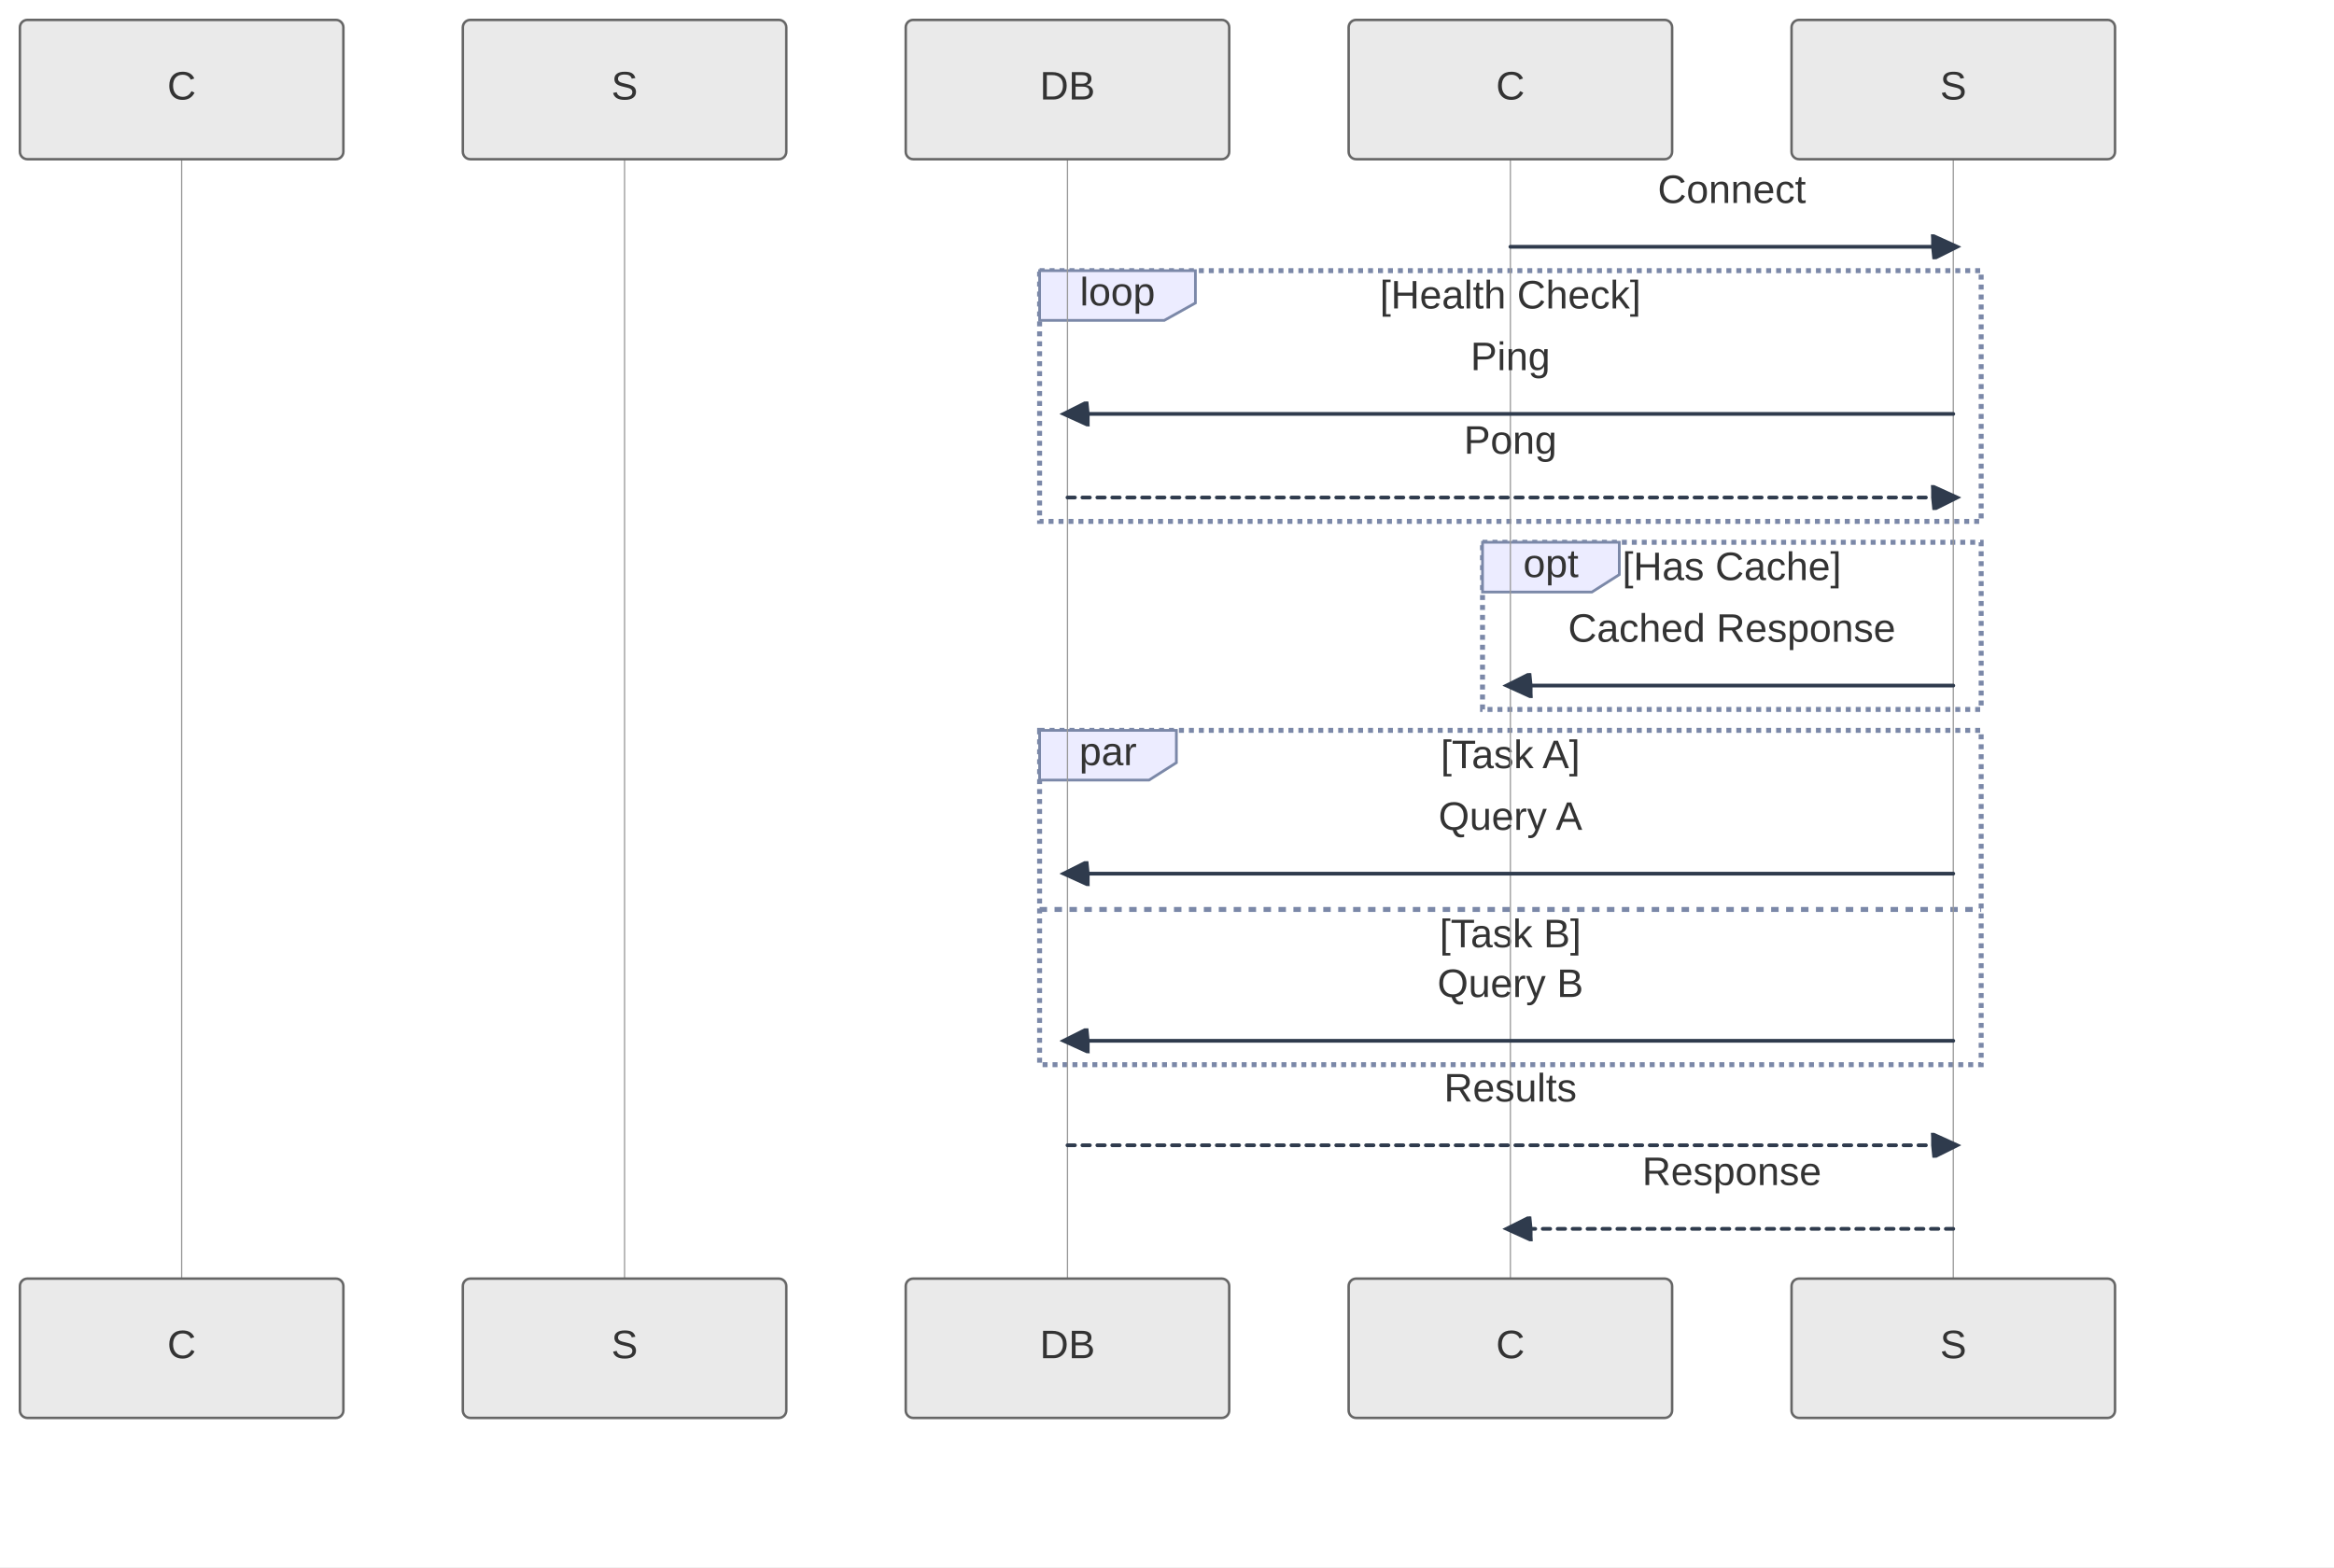
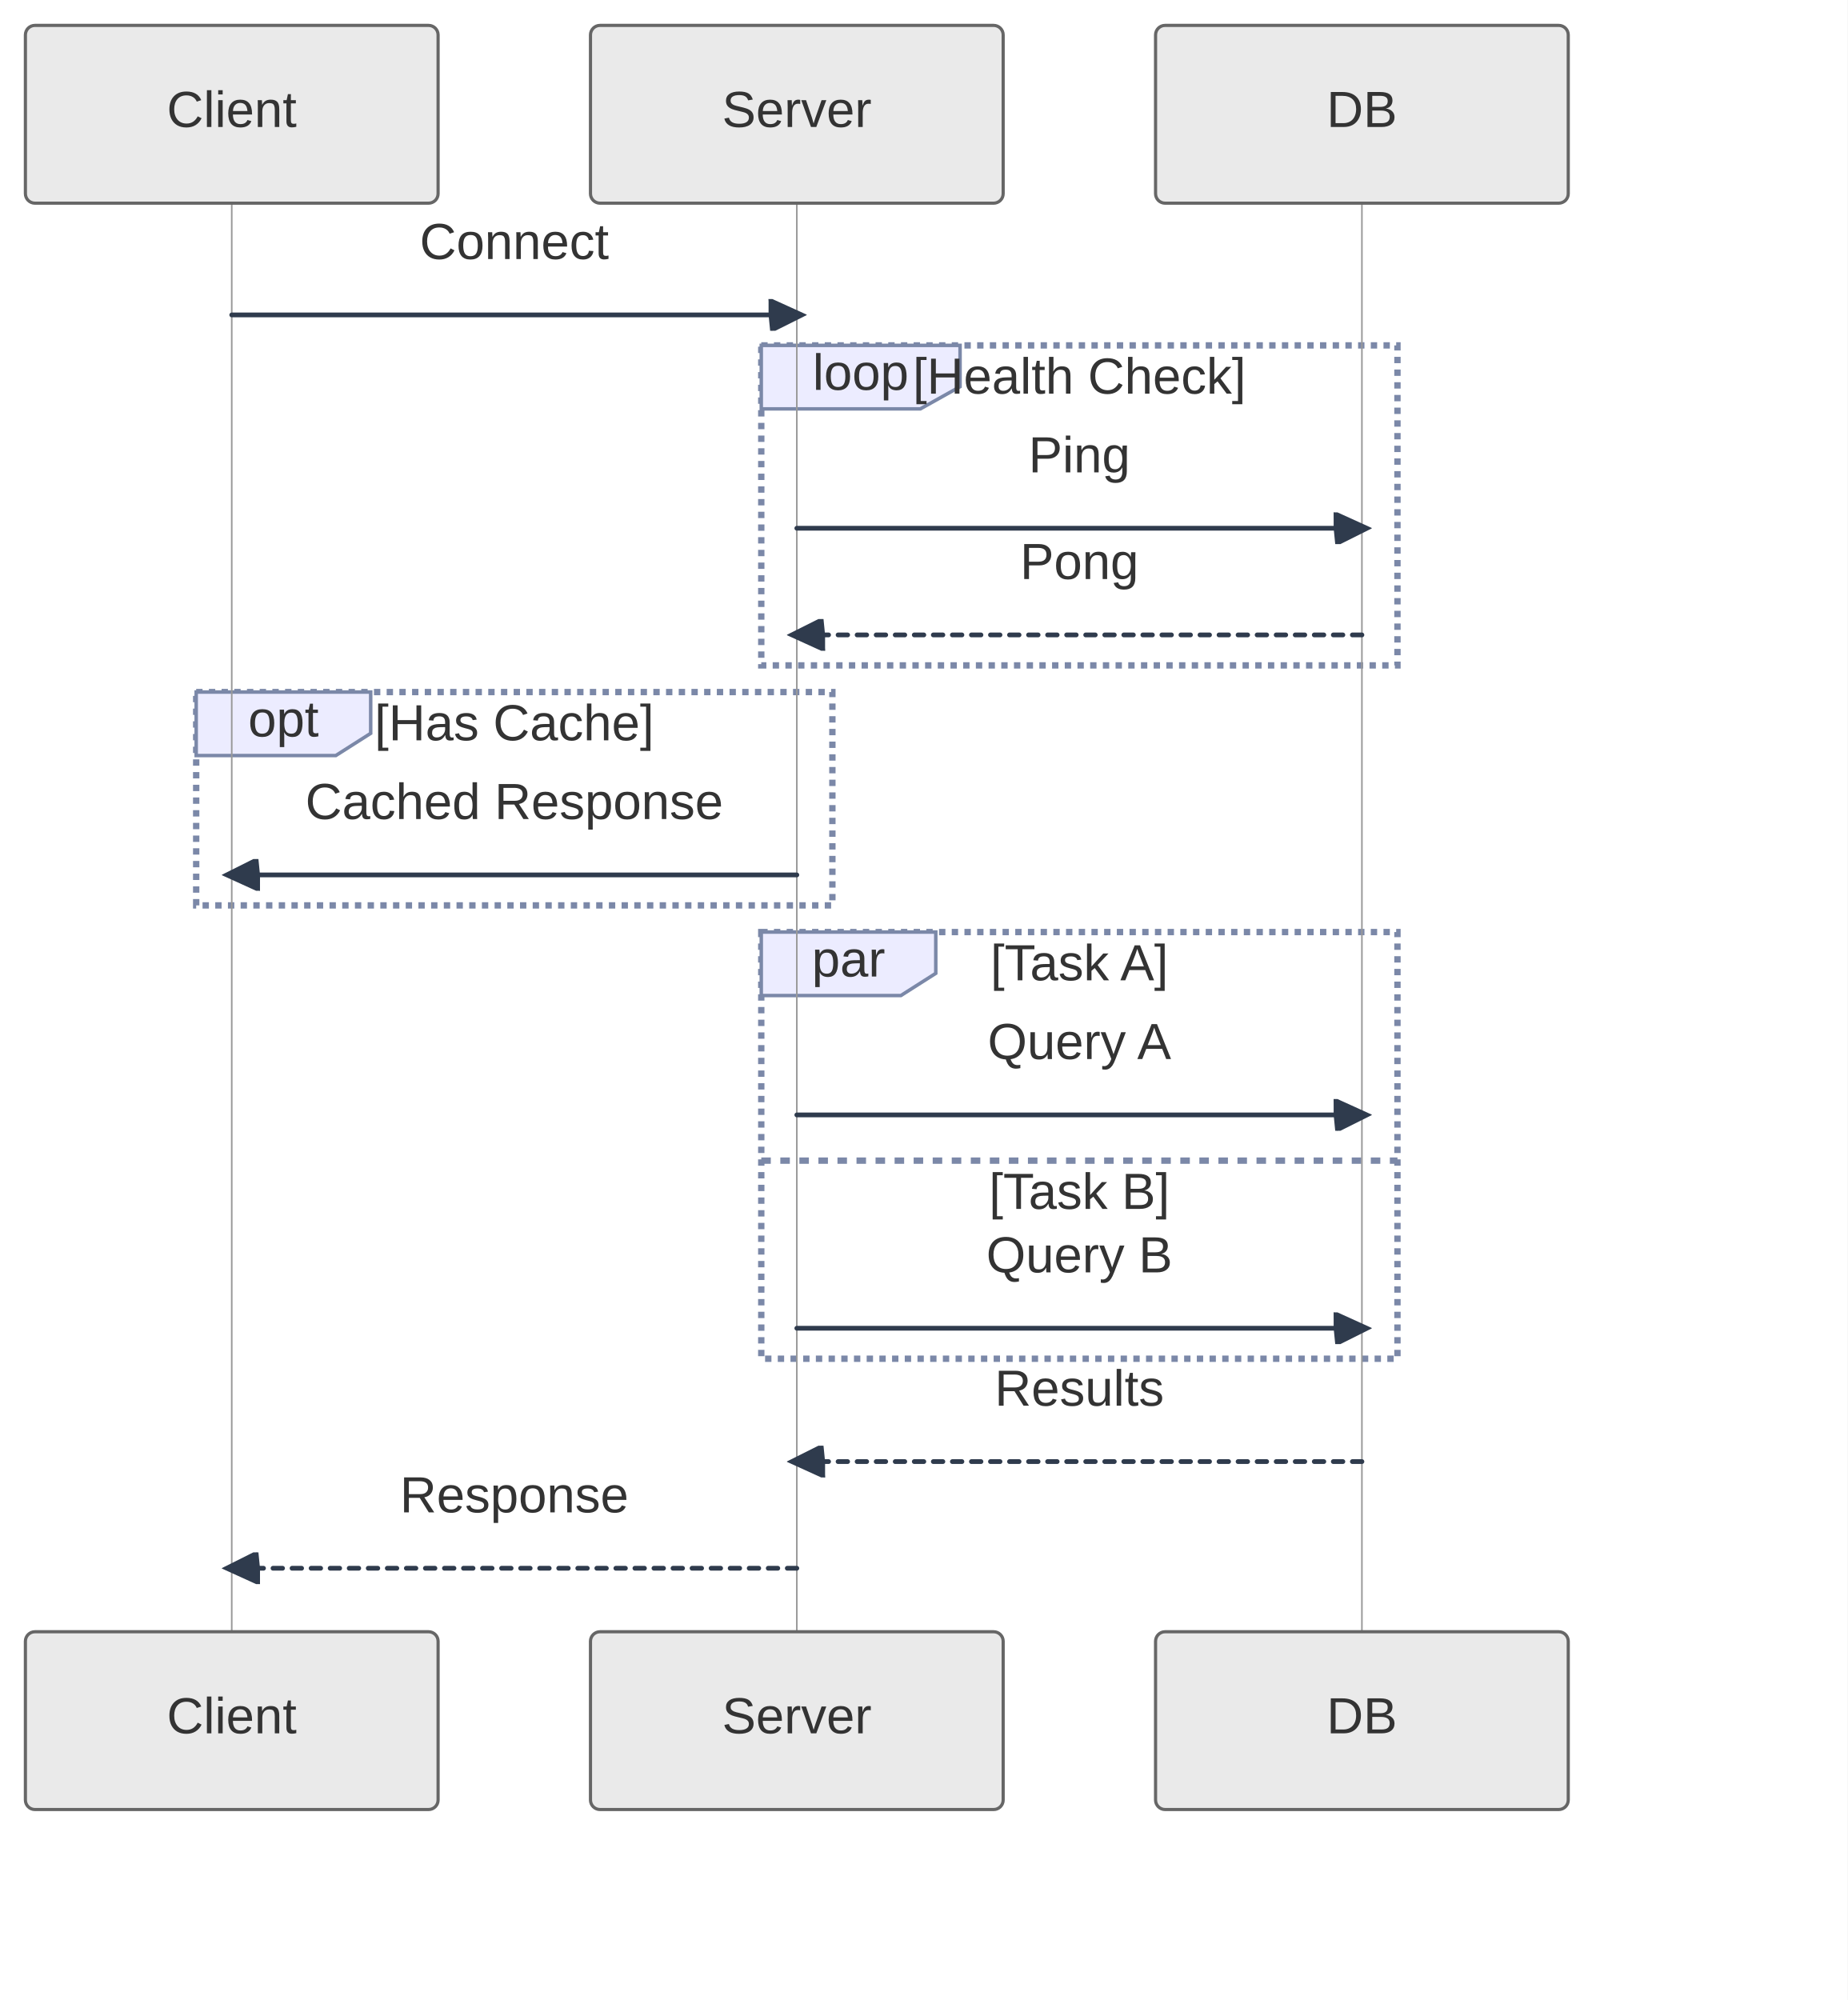
- <svg xmlns="http://www.w3.org/2000/svg" width="938" height="630" viewBox="0 0 938 630">
-   <rect x="0" y="0" width="938" height="630" fill="#FFFFFF" />
+ <svg xmlns="http://www.w3.org/2000/svg" width="582" height="630" viewBox="0 0 582 630">
+   <rect x="0" y="0" width="582" height="630" fill="#FFFFFF" />
  <defs>
    <marker id="arrow-0" viewBox="0 0 10 10" refX="5" refY="5" markerUnits="userSpaceOnUse" markerWidth="8" markerHeight="8" orient="auto">
      <path d="M 0 0 L 10 5 L 0 10 z" fill="#2F3B4D" stroke="#2F3B4D" stroke-width="1" stroke-dasharray="1,0" />
    </marker>
    <marker id="arrow-start-0" viewBox="0 0 10 10" refX="4.5" refY="5" markerUnits="userSpaceOnUse" markerWidth="8" markerHeight="8" orient="auto">
      <path d="M 0 5 L 10 10 L 10 0 z" fill="#2F3B4D" stroke="#2F3B4D" stroke-width="1" stroke-dasharray="1,0" />
    </marker>
    <marker id="arrow-seq-0" viewBox="-1 0 12 10" refX="7.9" refY="5" markerUnits="userSpaceOnUse" markerWidth="12" markerHeight="12" orient="auto-start-reverse">
      <path d="M -1 0 L 10 5 L 0 10 z" fill="#2F3B4D" stroke="#2F3B4D" stroke-width="1" stroke-dasharray="1,0" />
    </marker>
    <marker id="arrow-start-seq-0" viewBox="-1 0 12 10" refX="2.1" refY="5" markerUnits="userSpaceOnUse" markerWidth="12" markerHeight="12" orient="auto">
      <path d="M 11 0 L 0 5 L 11 10 z" fill="#2F3B4D" stroke="#2F3B4D" stroke-width="1" stroke-dasharray="1,0" />
    </marker>
  </defs>
-   <rect x="417.80" y="108.80" width="378.40" height="100.80" fill="none" stroke="#7B88A8" stroke-width="2.0" stroke-dasharray="2 2" />
-   <polygon points="417.80,108.80 480.42,108.80 480.42,121.80 467.90,128.80 417.80,128.80" fill="#ECECFF" stroke="#7B88A8" stroke-width="1.1" />
-   <text x="449.11" y="122.80" text-anchor="middle" font-family="'trebuchet ms', verdana, arial, sans-serif" font-size="16" fill="#333333">
-     <tspan x="449.11" dy="0.00">loop</tspan>
+   <rect x="239.80" y="108.80" width="200.40" height="100.80" fill="none" stroke="#7B88A8" stroke-width="2.0" stroke-dasharray="2 2" />
+   <polygon points="239.80,108.80 302.42,108.80 302.42,121.80 289.90,128.80 239.80,128.80" fill="#ECECFF" stroke="#7B88A8" stroke-width="1.1" />
+   <text x="271.11" y="122.80" text-anchor="middle" font-family="'trebuchet ms', verdana, arial, sans-serif" font-size="16" fill="#333333">
+     <tspan x="271.11" dy="0.00">loop</tspan>
  </text>
-   <text x="607.00" y="124.00" text-anchor="middle" font-family="'trebuchet ms', verdana, arial, sans-serif" font-size="16" fill="#333333">
-     <tspan x="607.00" dy="0.00">[Health Check]</tspan>
+   <text x="340.00" y="124.00" text-anchor="middle" font-family="'trebuchet ms', verdana, arial, sans-serif" font-size="16" fill="#333333">
+     <tspan x="340.00" dy="0.00">[Health Check]</tspan>
  </text>
-   <rect x="595.80" y="218.00" width="200.40" height="67.20" fill="none" stroke="#7B88A8" stroke-width="2.0" stroke-dasharray="2 2" />
-   <polygon points="595.80,218.00 650.77,218.00 650.77,231.00 639.77,238.00 595.80,238.00" fill="#ECECFF" stroke="#7B88A8" stroke-width="1.1" />
-   <text x="623.28" y="232.00" text-anchor="middle" font-family="'trebuchet ms', verdana, arial, sans-serif" font-size="16" fill="#333333">
-     <tspan x="623.28" dy="0.00">opt</tspan>
+   <rect x="61.80" y="218.00" width="200.40" height="67.20" fill="none" stroke="#7B88A8" stroke-width="2.0" stroke-dasharray="2 2" />
+   <polygon points="61.80,218.00 116.77,218.00 116.77,231.00 105.77,238.00 61.80,238.00" fill="#ECECFF" stroke="#7B88A8" stroke-width="1.1" />
+   <text x="89.28" y="232.00" text-anchor="middle" font-family="'trebuchet ms', verdana, arial, sans-serif" font-size="16" fill="#333333">
+     <tspan x="89.28" dy="0.00">opt</tspan>
  </text>
-   <text x="696.00" y="233.20" text-anchor="middle" font-family="'trebuchet ms', verdana, arial, sans-serif" font-size="16" fill="#333333">
-     <tspan x="696.00" dy="0.00">[Has Cache]</tspan>
+   <text x="162.00" y="233.20" text-anchor="middle" font-family="'trebuchet ms', verdana, arial, sans-serif" font-size="16" fill="#333333">
+     <tspan x="162.00" dy="0.00">[Has Cache]</tspan>
  </text>
-   <rect x="417.80" y="293.60" width="378.40" height="134.40" fill="none" stroke="#7B88A8" stroke-width="2.0" stroke-dasharray="2 2" />
-   <line x1="417.80" y1="365.60" x2="796.20" y2="365.60" stroke="#7B88A8" stroke-width="2.0" stroke-dasharray="3 3" />
-   <polygon points="417.80,293.60 472.77,293.60 472.77,306.60 461.77,313.60 417.80,313.60" fill="#ECECFF" stroke="#7B88A8" stroke-width="1.1" />
-   <text x="445.28" y="307.60" text-anchor="middle" font-family="'trebuchet ms', verdana, arial, sans-serif" font-size="16" fill="#333333">
-     <tspan x="445.28" dy="0.00">par</tspan>
+   <rect x="239.80" y="293.60" width="200.40" height="134.40" fill="none" stroke="#7B88A8" stroke-width="2.0" stroke-dasharray="2 2" />
+   <line x1="239.80" y1="365.60" x2="440.20" y2="365.60" stroke="#7B88A8" stroke-width="2.0" stroke-dasharray="3 3" />
+   <polygon points="239.80,293.60 294.77,293.60 294.77,306.60 283.77,313.60 239.80,313.60" fill="#ECECFF" stroke="#7B88A8" stroke-width="1.1" />
+   <text x="267.28" y="307.60" text-anchor="middle" font-family="'trebuchet ms', verdana, arial, sans-serif" font-size="16" fill="#333333">
+     <tspan x="267.28" dy="0.00">par</tspan>
  </text>
-   <text x="607.00" y="308.80" text-anchor="middle" font-family="'trebuchet ms', verdana, arial, sans-serif" font-size="16" fill="#333333">
-     <tspan x="607.00" dy="0.00">[Task A]</tspan>
+   <text x="340.00" y="308.80" text-anchor="middle" font-family="'trebuchet ms', verdana, arial, sans-serif" font-size="16" fill="#333333">
+     <tspan x="340.00" dy="0.00">[Task A]</tspan>
  </text>
-   <text x="607.00" y="380.80" text-anchor="middle" font-family="'trebuchet ms', verdana, arial, sans-serif" font-size="16" fill="#333333">
-     <tspan x="607.00" dy="0.00">[Task B]</tspan>
+   <text x="340.00" y="380.80" text-anchor="middle" font-family="'trebuchet ms', verdana, arial, sans-serif" font-size="16" fill="#333333">
+     <tspan x="340.00" dy="0.00">[Task B]</tspan>
  </text>
  <line x1="73.00" y1="64.00" x2="73.00" y2="514.00" stroke="#999999" stroke-width="0.5" />
  <line x1="251.00" y1="64.00" x2="251.00" y2="514.00" stroke="#999999" stroke-width="0.5" />
  <line x1="429.00" y1="64.00" x2="429.00" y2="514.00" stroke="#999999" stroke-width="0.5" />
-   <line x1="607.00" y1="64.00" x2="607.00" y2="514.00" stroke="#999999" stroke-width="0.5" />
-   <line x1="785.00" y1="64.00" x2="785.00" y2="514.00" stroke="#999999" stroke-width="0.5" />
-   <path d="M 607.000,99.200 L 785.000,99.200" fill="none" stroke="#2F3B4D" stroke-width="1.5" marker-end="url(#arrow-seq-0)" stroke-linecap="round" stroke-linejoin="round" />
-   <text x="696.00" y="81.60" text-anchor="middle" font-family="'trebuchet ms', verdana, arial, sans-serif" font-size="16" fill="#333333">
-     <tspan x="696.00" dy="0.00">Connect</tspan>
+   <path d="M 73.000,99.200 L 251.000,99.200" fill="none" stroke="#2F3B4D" stroke-width="1.5" marker-end="url(#arrow-seq-0)" stroke-linecap="round" stroke-linejoin="round" />
+   <text x="162.00" y="81.60" text-anchor="middle" font-family="'trebuchet ms', verdana, arial, sans-serif" font-size="16" fill="#333333">
+     <tspan x="162.00" dy="0.00">Connect</tspan>
  </text>
-   <path d="M 785.000,166.400 L 429.000,166.400" fill="none" stroke="#2F3B4D" stroke-width="1.5" marker-end="url(#arrow-seq-0)" stroke-linecap="round" stroke-linejoin="round" />
-   <text x="607.00" y="148.80" text-anchor="middle" font-family="'trebuchet ms', verdana, arial, sans-serif" font-size="16" fill="#333333">
-     <tspan x="607.00" dy="0.00">Ping</tspan>
+   <path d="M 251.000,166.400 L 429.000,166.400" fill="none" stroke="#2F3B4D" stroke-width="1.5" marker-end="url(#arrow-seq-0)" stroke-linecap="round" stroke-linejoin="round" />
+   <text x="340.00" y="148.80" text-anchor="middle" font-family="'trebuchet ms', verdana, arial, sans-serif" font-size="16" fill="#333333">
+     <tspan x="340.00" dy="0.00">Ping</tspan>
  </text>
-   <path d="M 429.000,200.000 L 785.000,200.000" fill="none" stroke="#2F3B4D" stroke-width="1.5" marker-end="url(#arrow-seq-0)" stroke-dasharray="3 3" stroke-linecap="round" stroke-linejoin="round" />
-   <text x="607.00" y="182.40" text-anchor="middle" font-family="'trebuchet ms', verdana, arial, sans-serif" font-size="16" fill="#333333">
-     <tspan x="607.00" dy="0.00">Pong</tspan>
+   <path d="M 429.000,200.000 L 251.000,200.000" fill="none" stroke="#2F3B4D" stroke-width="1.5" marker-end="url(#arrow-seq-0)" stroke-dasharray="3 3" stroke-linecap="round" stroke-linejoin="round" />
+   <text x="340.00" y="182.40" text-anchor="middle" font-family="'trebuchet ms', verdana, arial, sans-serif" font-size="16" fill="#333333">
+     <tspan x="340.00" dy="0.00">Pong</tspan>
  </text>
-   <path d="M 785.000,275.600 L 607.000,275.600" fill="none" stroke="#2F3B4D" stroke-width="1.5" marker-end="url(#arrow-seq-0)" stroke-linecap="round" stroke-linejoin="round" />
-   <text x="696.00" y="258.00" text-anchor="middle" font-family="'trebuchet ms', verdana, arial, sans-serif" font-size="16" fill="#333333">
-     <tspan x="696.00" dy="0.00">Cached Response</tspan>
+   <path d="M 251.000,275.600 L 73.000,275.600" fill="none" stroke="#2F3B4D" stroke-width="1.5" marker-end="url(#arrow-seq-0)" stroke-linecap="round" stroke-linejoin="round" />
+   <text x="162.00" y="258.00" text-anchor="middle" font-family="'trebuchet ms', verdana, arial, sans-serif" font-size="16" fill="#333333">
+     <tspan x="162.00" dy="0.00">Cached Response</tspan>
  </text>
-   <path d="M 785.000,351.200 L 429.000,351.200" fill="none" stroke="#2F3B4D" stroke-width="1.5" marker-end="url(#arrow-seq-0)" stroke-linecap="round" stroke-linejoin="round" />
-   <text x="607.00" y="333.60" text-anchor="middle" font-family="'trebuchet ms', verdana, arial, sans-serif" font-size="16" fill="#333333">
-     <tspan x="607.00" dy="0.00">Query A</tspan>
+   <path d="M 251.000,351.200 L 429.000,351.200" fill="none" stroke="#2F3B4D" stroke-width="1.5" marker-end="url(#arrow-seq-0)" stroke-linecap="round" stroke-linejoin="round" />
+   <text x="340.00" y="333.60" text-anchor="middle" font-family="'trebuchet ms', verdana, arial, sans-serif" font-size="16" fill="#333333">
+     <tspan x="340.00" dy="0.00">Query A</tspan>
  </text>
-   <path d="M 785.000,418.400 L 429.000,418.400" fill="none" stroke="#2F3B4D" stroke-width="1.5" marker-end="url(#arrow-seq-0)" stroke-linecap="round" stroke-linejoin="round" />
-   <text x="607.00" y="400.80" text-anchor="middle" font-family="'trebuchet ms', verdana, arial, sans-serif" font-size="16" fill="#333333">
-     <tspan x="607.00" dy="0.00">Query B</tspan>
+   <path d="M 251.000,418.400 L 429.000,418.400" fill="none" stroke="#2F3B4D" stroke-width="1.5" marker-end="url(#arrow-seq-0)" stroke-linecap="round" stroke-linejoin="round" />
+   <text x="340.00" y="400.80" text-anchor="middle" font-family="'trebuchet ms', verdana, arial, sans-serif" font-size="16" fill="#333333">
+     <tspan x="340.00" dy="0.00">Query B</tspan>
  </text>
-   <path d="M 429.000,460.400 L 785.000,460.400" fill="none" stroke="#2F3B4D" stroke-width="1.5" marker-end="url(#arrow-seq-0)" stroke-dasharray="3 3" stroke-linecap="round" stroke-linejoin="round" />
-   <text x="607.00" y="442.80" text-anchor="middle" font-family="'trebuchet ms', verdana, arial, sans-serif" font-size="16" fill="#333333">
-     <tspan x="607.00" dy="0.00">Results</tspan>
+   <path d="M 429.000,460.400 L 251.000,460.400" fill="none" stroke="#2F3B4D" stroke-width="1.5" marker-end="url(#arrow-seq-0)" stroke-dasharray="3 3" stroke-linecap="round" stroke-linejoin="round" />
+   <text x="340.00" y="442.80" text-anchor="middle" font-family="'trebuchet ms', verdana, arial, sans-serif" font-size="16" fill="#333333">
+     <tspan x="340.00" dy="0.00">Results</tspan>
  </text>
-   <path d="M 785.000,494.000 L 607.000,494.000" fill="none" stroke="#2F3B4D" stroke-width="1.5" marker-end="url(#arrow-seq-0)" stroke-dasharray="3 3" stroke-linecap="round" stroke-linejoin="round" />
-   <text x="696.00" y="476.40" text-anchor="middle" font-family="'trebuchet ms', verdana, arial, sans-serif" font-size="16" fill="#333333">
-     <tspan x="696.00" dy="0.00">Response</tspan>
-   </text>
-   <rect x="542.00" y="8.00" width="130.00" height="56.00" rx="3" ry="3" fill="#EAEAEA" stroke="#666666" stroke-width="1.0" />
-   <text x="607.00" y="40.00" text-anchor="middle" font-family="'trebuchet ms', verdana, arial, sans-serif" font-size="16" fill="#333333">
-     <tspan x="607.00" dy="0.00">C</tspan>
+   <path d="M 251.000,494.000 L 73.000,494.000" fill="none" stroke="#2F3B4D" stroke-width="1.5" marker-end="url(#arrow-seq-0)" stroke-dasharray="3 3" stroke-linecap="round" stroke-linejoin="round" />
+   <text x="162.00" y="476.40" text-anchor="middle" font-family="'trebuchet ms', verdana, arial, sans-serif" font-size="16" fill="#333333">
+     <tspan x="162.00" dy="0.00">Response</tspan>
  </text>
  <rect x="8.00" y="8.00" width="130.00" height="56.00" rx="3" ry="3" fill="#EAEAEA" stroke="#666666" stroke-width="1.0" />
  <text x="73.00" y="40.00" text-anchor="middle" font-family="'trebuchet ms', verdana, arial, sans-serif" font-size="16" fill="#333333">
-     <tspan x="73.00" dy="0.00">C</tspan>
+     <tspan x="73.00" dy="0.00">Client</tspan>
  </text>
  <rect x="364.00" y="8.00" width="130.00" height="56.00" rx="3" ry="3" fill="#EAEAEA" stroke="#666666" stroke-width="1.0" />
  <text x="429.00" y="40.00" text-anchor="middle" font-family="'trebuchet ms', verdana, arial, sans-serif" font-size="16" fill="#333333">
    <tspan x="429.00" dy="0.00">DB</tspan>
  </text>
-   <rect x="720.00" y="8.00" width="130.00" height="56.00" rx="3" ry="3" fill="#EAEAEA" stroke="#666666" stroke-width="1.0" />
-   <text x="785.00" y="40.00" text-anchor="middle" font-family="'trebuchet ms', verdana, arial, sans-serif" font-size="16" fill="#333333">
-     <tspan x="785.00" dy="0.00">S</tspan>
-   </text>
  <rect x="186.00" y="8.00" width="130.00" height="56.00" rx="3" ry="3" fill="#EAEAEA" stroke="#666666" stroke-width="1.0" />
  <text x="251.00" y="40.00" text-anchor="middle" font-family="'trebuchet ms', verdana, arial, sans-serif" font-size="16" fill="#333333">
-     <tspan x="251.00" dy="0.00">S</tspan>
+     <tspan x="251.00" dy="0.00">Server</tspan>
  </text>
  <rect x="8.00" y="514.00" width="130.00" height="56.00" rx="3" ry="3" fill="#EAEAEA" stroke="#666666" stroke-width="1.0" />
  <text x="73.00" y="546.00" text-anchor="middle" font-family="'trebuchet ms', verdana, arial, sans-serif" font-size="16" fill="#333333">
-     <tspan x="73.00" dy="0.00">C</tspan>
+     <tspan x="73.00" dy="0.00">Client</tspan>
  </text>
  <rect x="186.00" y="514.00" width="130.00" height="56.00" rx="3" ry="3" fill="#EAEAEA" stroke="#666666" stroke-width="1.0" />
  <text x="251.00" y="546.00" text-anchor="middle" font-family="'trebuchet ms', verdana, arial, sans-serif" font-size="16" fill="#333333">
-     <tspan x="251.00" dy="0.00">S</tspan>
+     <tspan x="251.00" dy="0.00">Server</tspan>
  </text>
  <rect x="364.00" y="514.00" width="130.00" height="56.00" rx="3" ry="3" fill="#EAEAEA" stroke="#666666" stroke-width="1.0" />
  <text x="429.00" y="546.00" text-anchor="middle" font-family="'trebuchet ms', verdana, arial, sans-serif" font-size="16" fill="#333333">
    <tspan x="429.00" dy="0.00">DB</tspan>
  </text>
-   <rect x="542.00" y="514.00" width="130.00" height="56.00" rx="3" ry="3" fill="#EAEAEA" stroke="#666666" stroke-width="1.0" />
-   <text x="607.00" y="546.00" text-anchor="middle" font-family="'trebuchet ms', verdana, arial, sans-serif" font-size="16" fill="#333333">
-     <tspan x="607.00" dy="0.00">C</tspan>
-   </text>
-   <rect x="720.00" y="514.00" width="130.00" height="56.00" rx="3" ry="3" fill="#EAEAEA" stroke="#666666" stroke-width="1.0" />
-   <text x="785.00" y="546.00" text-anchor="middle" font-family="'trebuchet ms', verdana, arial, sans-serif" font-size="16" fill="#333333">
-     <tspan x="785.00" dy="0.00">S</tspan>
-   </text>
</svg>
